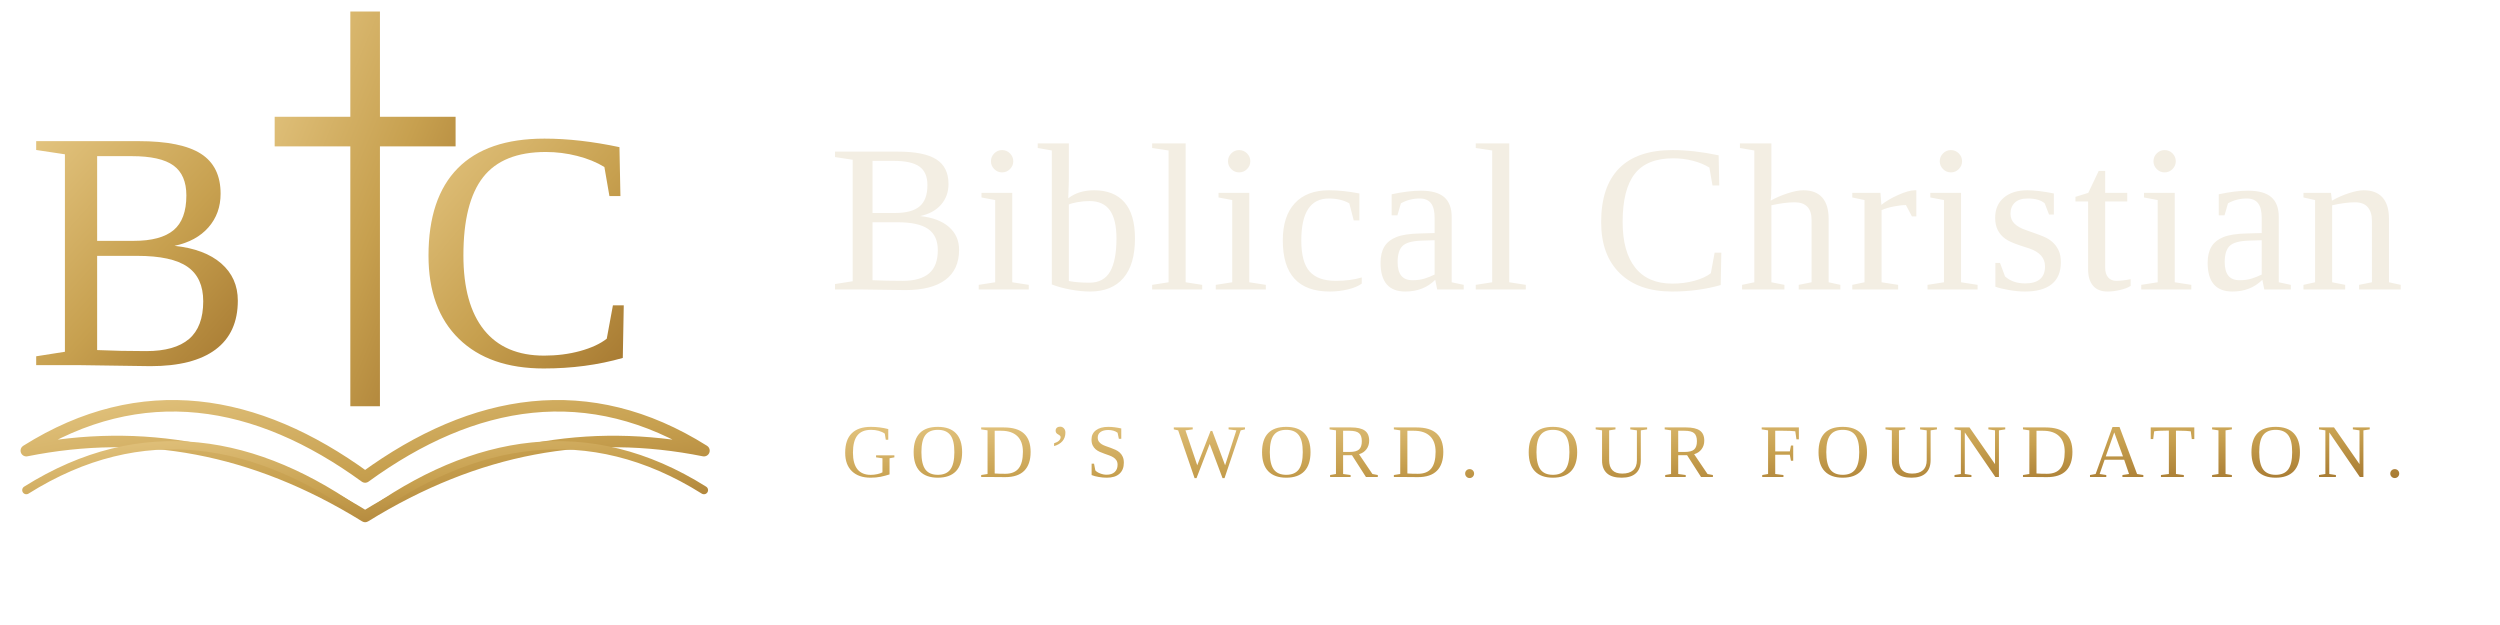
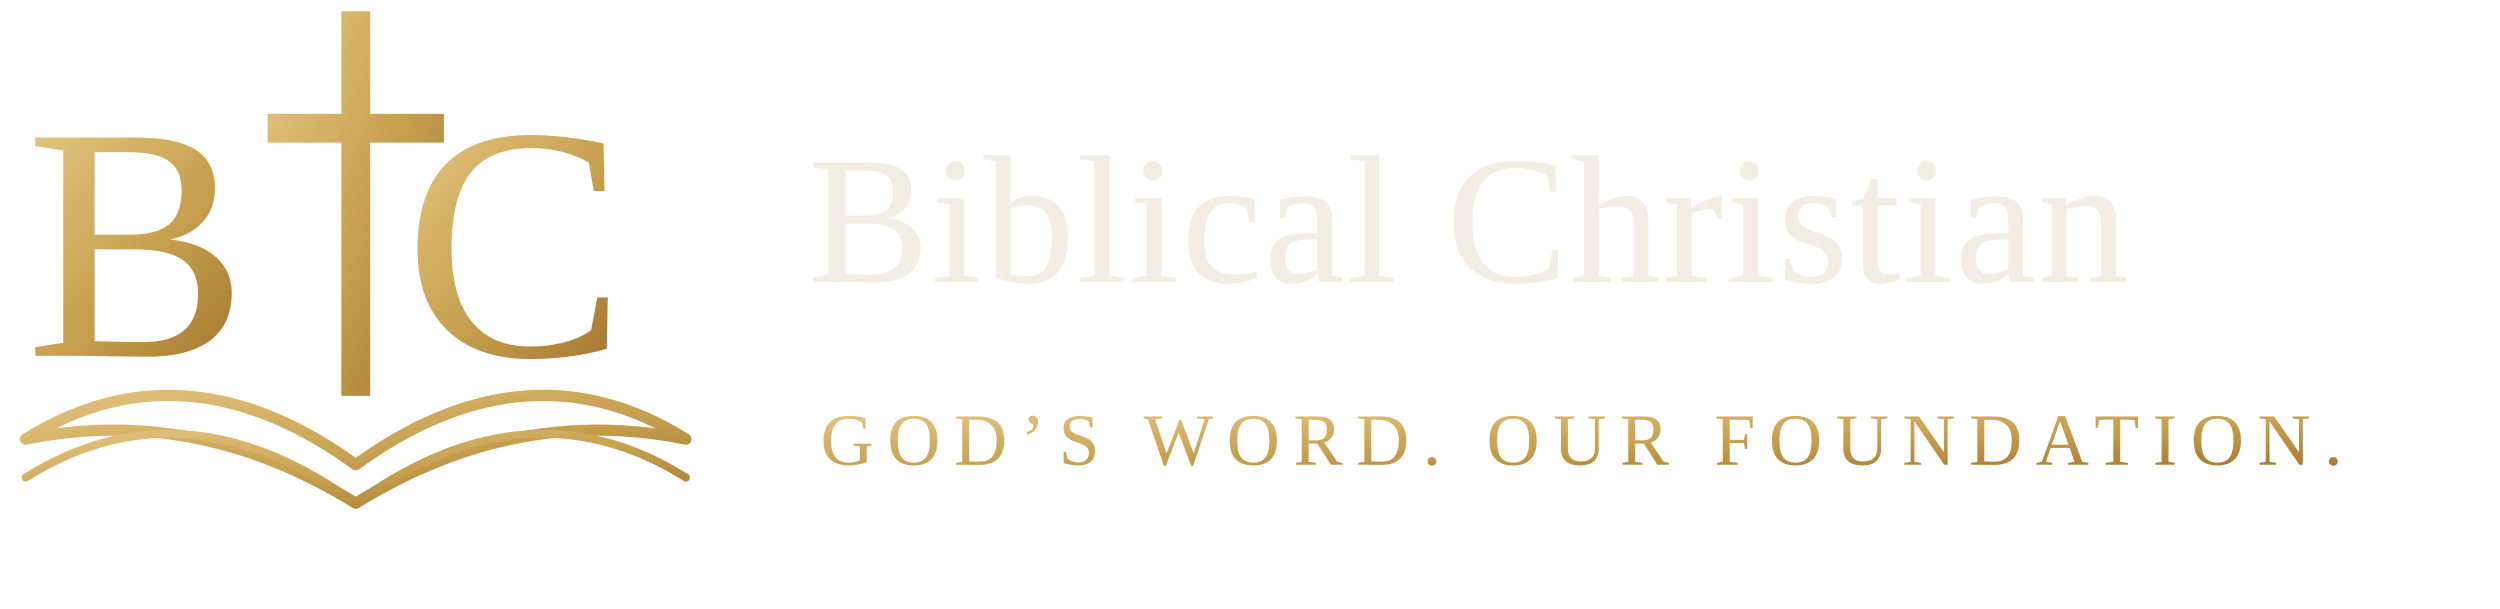
- <svg xmlns="http://www.w3.org/2000/svg" viewBox="0 0 760 190" role="img" aria-labelledby="title desc">
+ <svg xmlns="http://www.w3.org/2000/svg" viewBox="0 0 780 190" role="img" aria-labelledby="title desc">
  <defs>
    <linearGradient id="gold" x1="0" y1="0" x2="1" y2="1">
      <stop offset="0" stop-color="#e2c37e" />
      <stop offset=".55" stop-color="#c7a04f" />
      <stop offset="1" stop-color="#a77a32" />
    </linearGradient>
  </defs>
  <g fill="url(#gold)" font-family="Georgia, 'Times New Roman', serif">
    <text x="8" y="111" font-size="104" letter-spacing="-7">B</text>
    <text x="126" y="111" font-size="104" letter-spacing="-7">C</text>
  </g>
  <path d="M111 8 V119 M88 40 H134" fill="none" stroke="url(#gold)" stroke-width="9" stroke-linecap="square" />
  <path d="M8 137 C43 115 78 121 111 145 C144 121 179 115 214 137 C179 130 145 136 111 157 C77 136 43 130 8 137Z" fill="none" stroke="url(#gold)" stroke-width="3.5" stroke-linejoin="round" />
  <path d="M8 149 C43 127 78 133 111 157 C144 133 179 127 214 149" fill="none" stroke="url(#gold)" stroke-width="2.5" stroke-linecap="round" />
  <path d="M111 145 V165" stroke="url(#gold)" stroke-width="3" />
-   <text x="252" y="88" fill="#f3eee3" font-family="Georgia, 'Times New Roman', serif" font-size="64" letter-spacing="1.5">Biblical Christian</text>
-   <path d="M254 108 H742" stroke="url(#gold)" stroke-width="1.5" />
+   <text x="252" y="88" fill="#f3eee3" font-family="Georgia, 'Times New Roman', serif" font-size="57" letter-spacing="0.5">Biblical Christian</text>
+   <path d="M254 108 H760" stroke="url(#gold)" stroke-width="1.5" />
  <text x="256" y="145" fill="url(#gold)" font-family="Georgia, 'Times New Roman', serif" font-size="23" letter-spacing="4.2">GOD’S WORD. OUR FOUNDATION.</text>
</svg>
